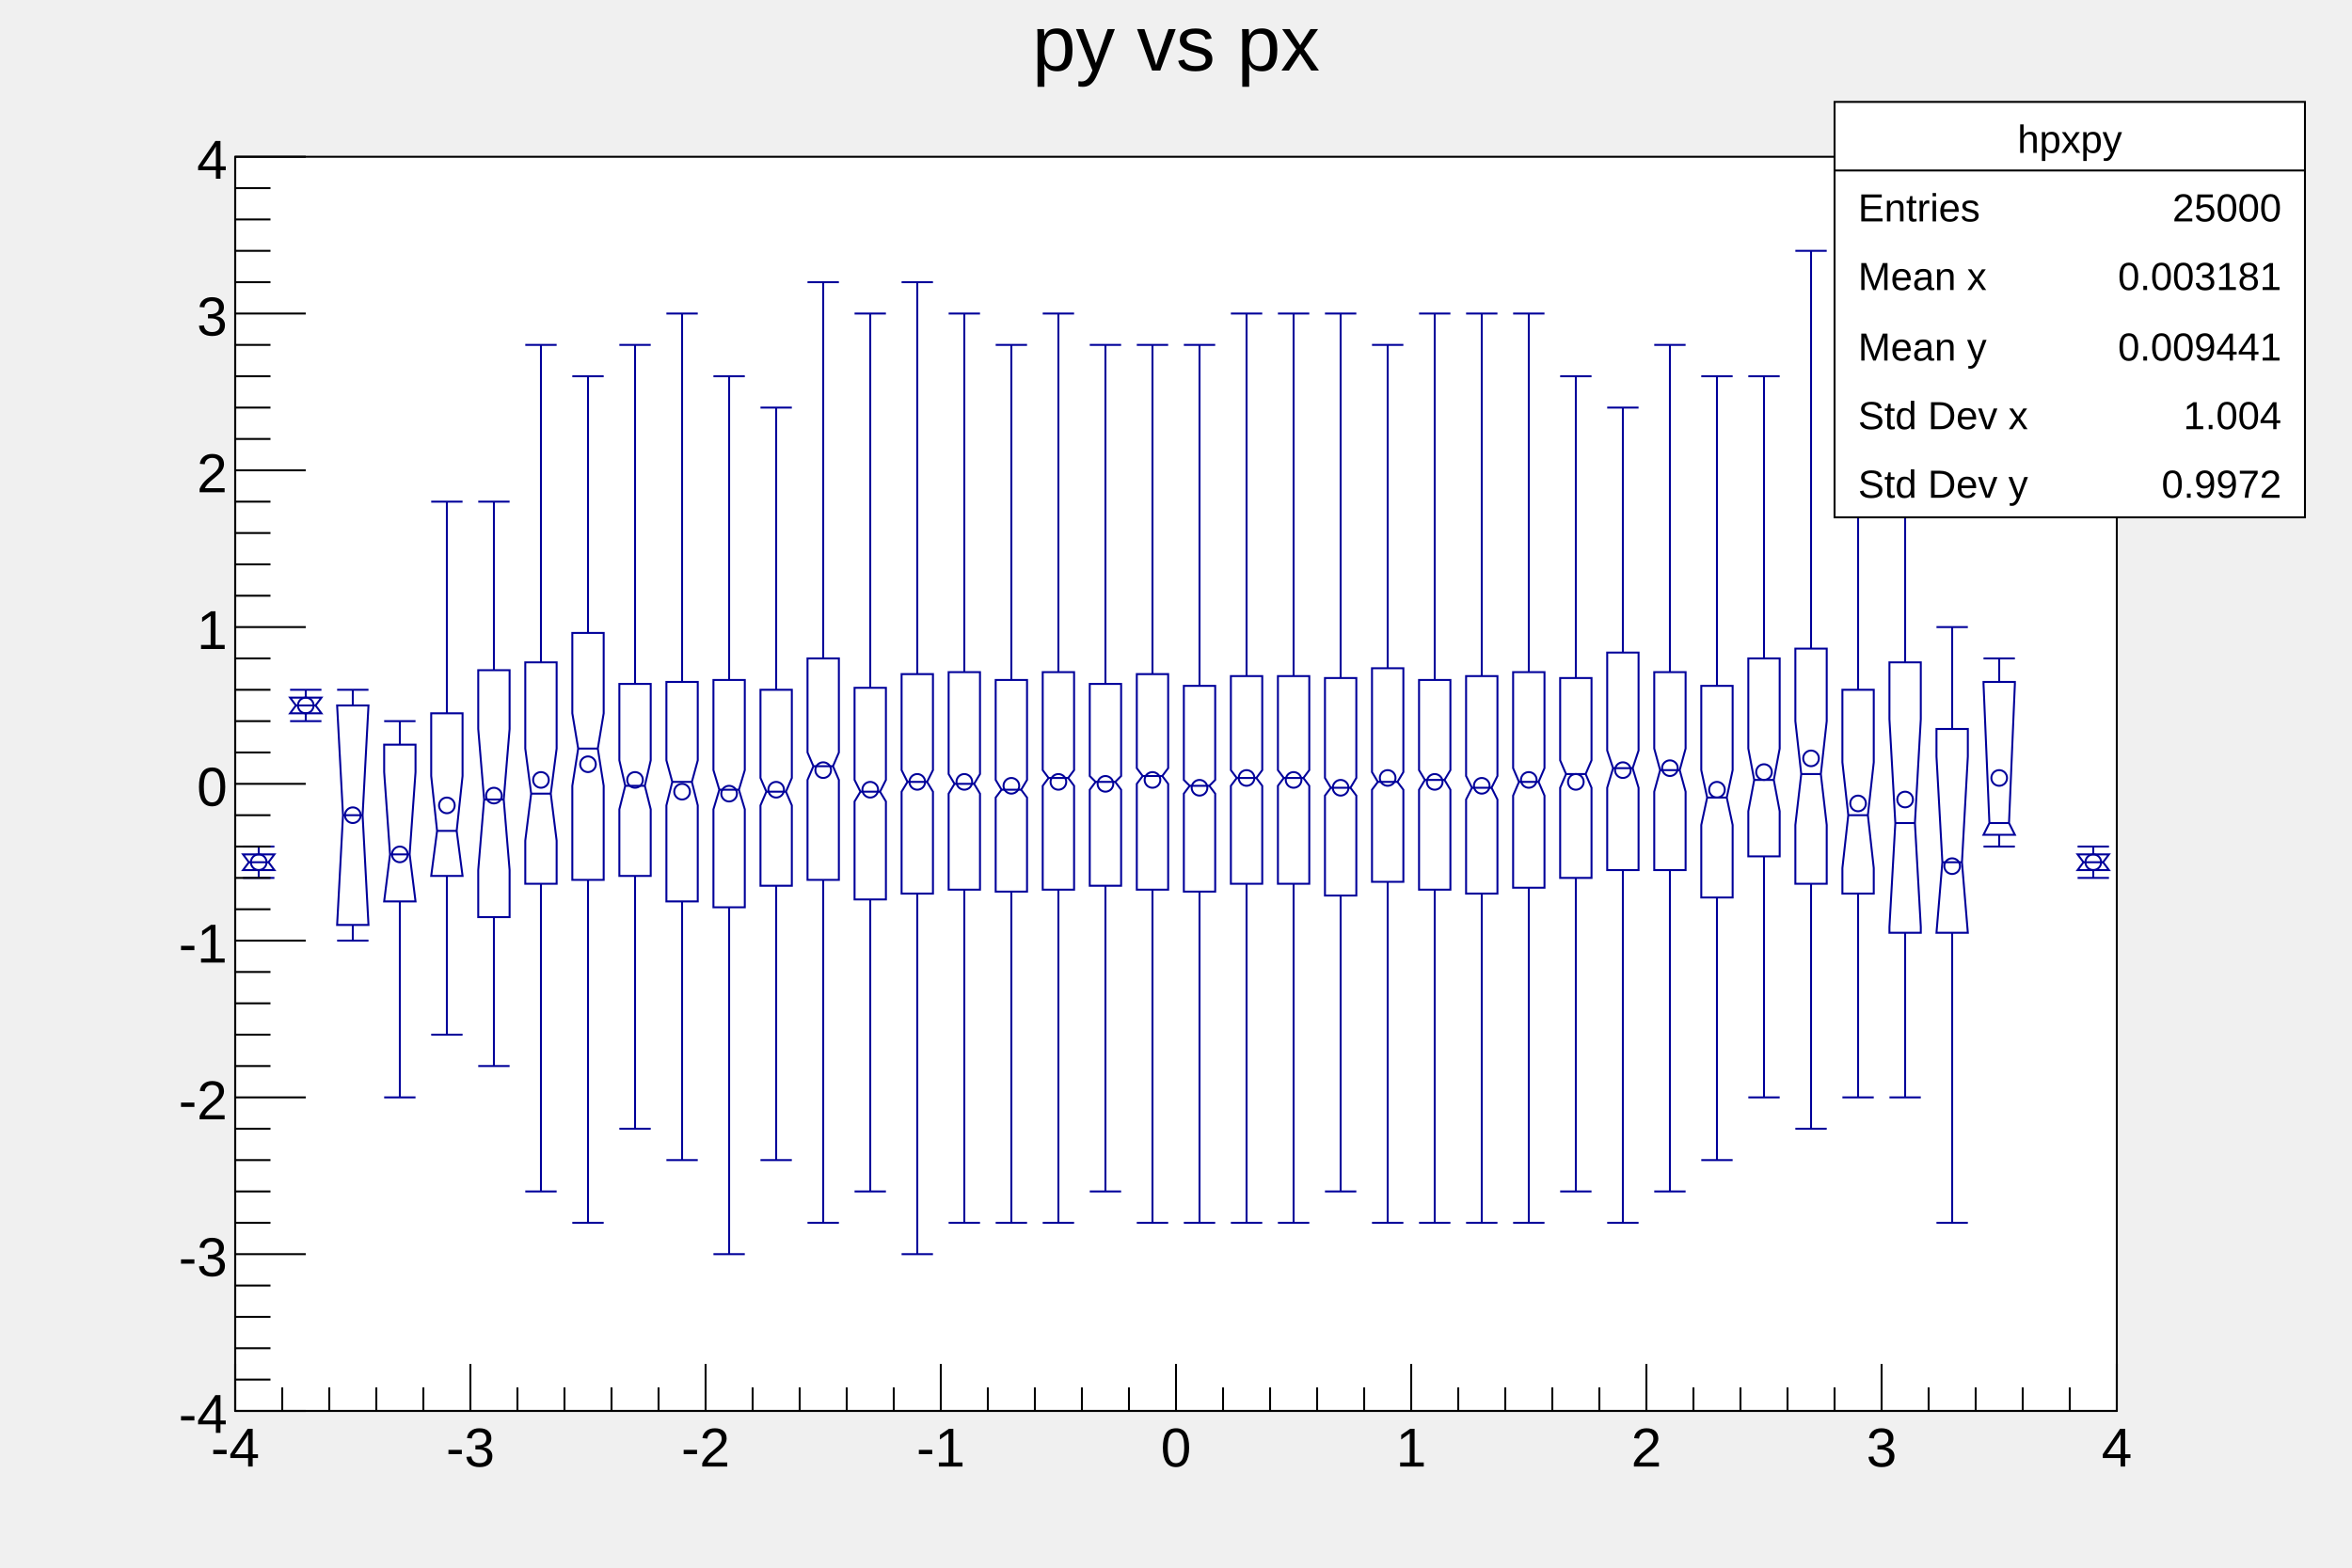
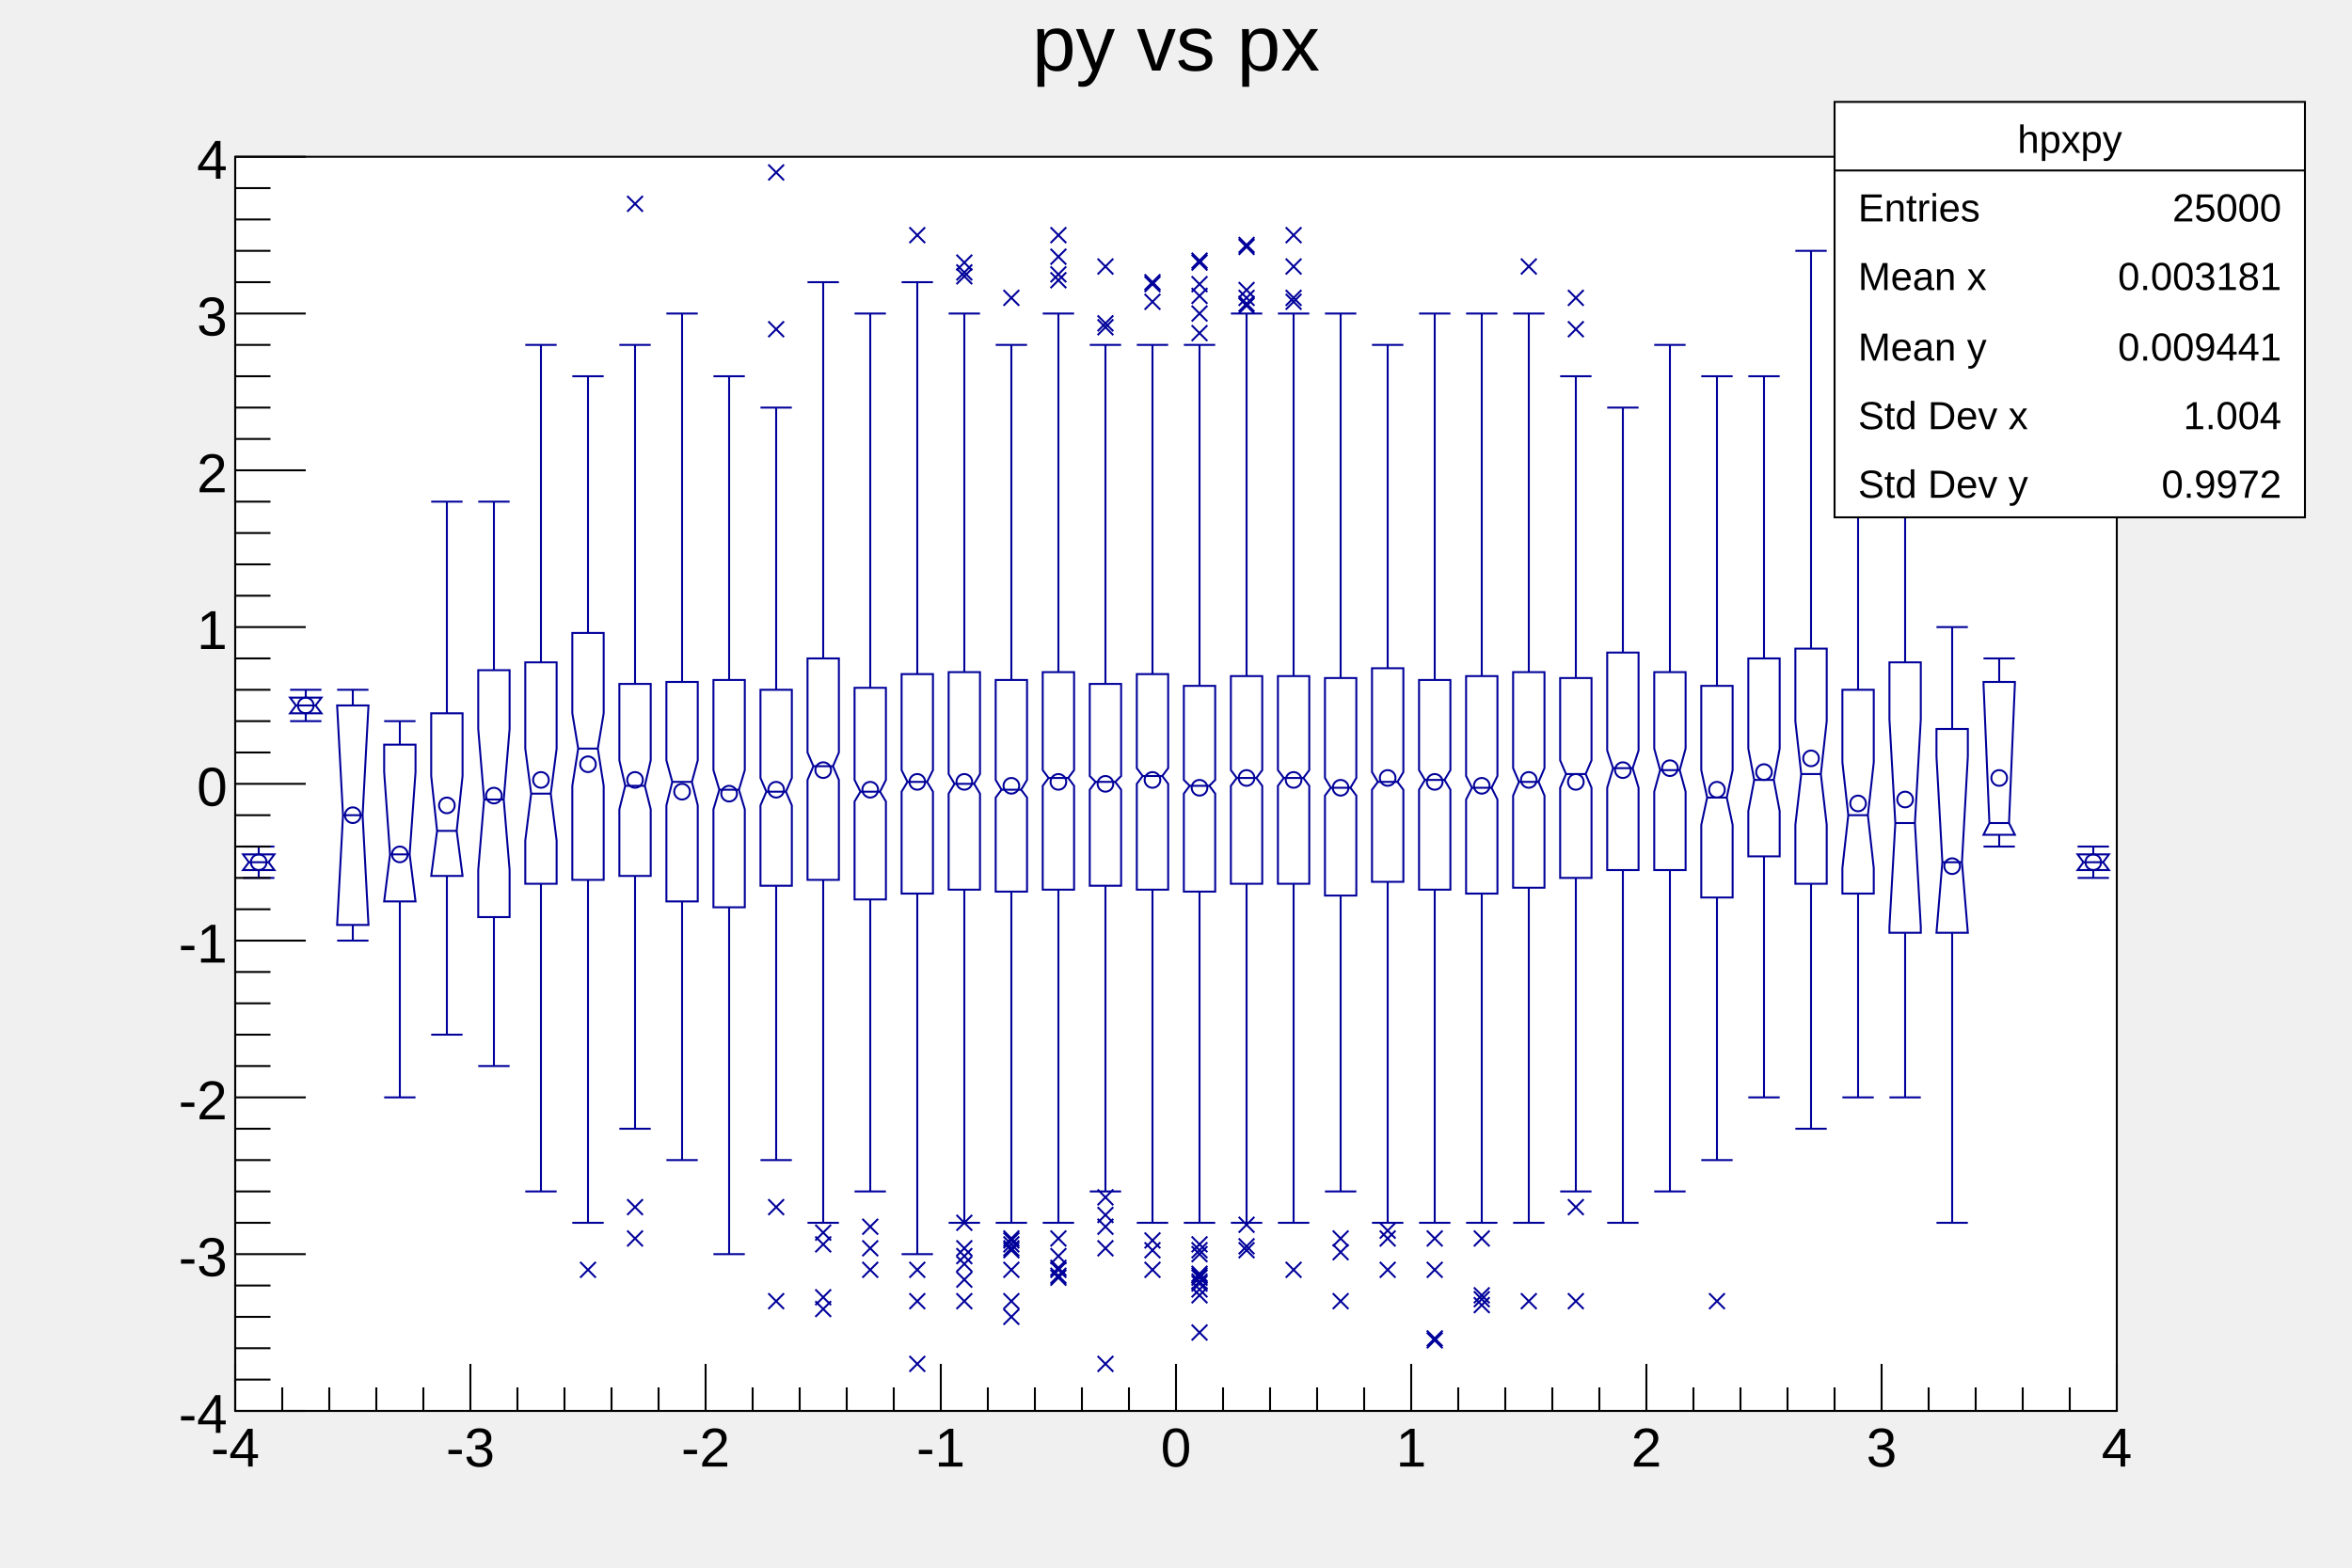
<svg xmlns="http://www.w3.org/2000/svg" viewBox="0 0 1200 800" preserveAspectRatio="none" width="1200" height="800">
  <path d="M0,0H1200V800H0Z" style="fill: none;" />
  <g>
    <g transform="translate(120,80)">
      <path d="M0,0H960V640H0Z" style="fill: white; stroke: black; stroke-width: 1;" />
      <svg x="0" y="0" overflow="hidden" width="960" height="640" viewBox="0 0 960 640">
        <g>
          <path d="M4,356V356L7,360L4,364V364H20V364L17,360L20,356V356ZM28,276V276L31,280L28,284V284H44V284L41,280L44,276V276ZM52,280V280L55,336L52,392V392H68V392L65,336L68,280V280ZM76,300V314L79,356L76,380V380H92V380L89,356L92,314V300ZM100,284V316L103,344L100,367V367H116V367L113,344L116,316V284ZM124,262V292L127,328L124,364V388H140V364L137,328L140,292V262ZM148,258V302L151,325L148,349V371H164V349L161,325L164,302V258ZM172,243V284L175,302L172,321V369H188V321L185,302L188,284V243ZM196,269V308L199,321L196,333V367H212V333L209,321L212,308V269ZM220,268V308L223,319L220,331V380H236V331L233,319L236,308V268ZM244,267V313L247,323L244,333V383H260V333L257,323L260,313V267ZM268,272V317L271,324L268,331V372H284V331L281,324L284,317V272ZM292,256V304L295,311L292,318V369H308V318L305,311L308,304V256ZM316,271V318L319,324L316,329V379H332V329L329,324L332,318V271ZM340,264V313L343,319L340,324V376H356V324L353,319L356,313V264ZM364,263V315L367,320L364,325V374H380V325L377,320L380,315V263ZM388,267V318L391,323L388,327V375H404V327L401,323L404,318V267ZM412,263V313L415,317L412,321V374H428V321L425,317L428,313V263ZM436,269V316L439,319L436,323V372H452V323L449,319L452,316V269ZM460,264V312L463,316L460,320V374H476V320L473,316L476,312V264ZM484,270V318L487,321L484,325V375H500V325L497,321L500,318V270ZM508,265V313L511,317L508,321V371H524V321L521,317L524,313V265ZM532,265V313L535,317L532,321V371H548V321L545,317L548,313V265ZM556,266V317L559,322L556,326V377H572V326L569,322L572,317V266ZM580,261V314L583,319L580,323V370H596V323L593,319L596,314V261ZM604,267V313L607,318L604,323V374H620V323L617,318L620,313V267ZM628,265V316L631,322L628,328V376H644V328L641,322L644,316V265ZM652,263V312L655,319L652,326V373H668V326L665,319L668,312V263ZM676,266V308L679,315L676,322V368H692V322L689,315L692,308V266ZM700,253V303L703,312L700,322V364H716V322L713,312L716,303V253ZM724,263V302L727,313L724,324V364H740V324L737,313L740,302V263ZM748,270V313L751,327L748,341V378H764V341L761,327L764,313V270ZM772,256V302L775,318L772,334V357H788V334L785,318L788,302V256ZM796,251V288L799,315L796,341V371H812V341L809,315L812,288V251ZM820,272V309L823,336L820,363V376H836V363L833,336L836,309V272ZM844,258V287L847,340L844,393V396H860V393L857,340L860,287V258ZM868,292V306L871,360L868,396V396H884V396L881,360L884,306V292ZM892,268V269L895,340L892,346V346H908V346L905,340L908,269V268ZM940,356V356L943,360L940,364V364H956V364L953,360L956,356V356Z" style="stroke: #00009a; stroke-width: 1; fill: none;" />
          <path d="M7,360H17M4,352H20M4,368H20M12,356V352M12,364V368M31,280H41M28,272H44M28,288H44M36,276V272M36,284V288M55,336H65M52,272H68M52,400H68M60,280V272M60,392V400M79,356H89M76,288H92M76,480H92M84,300V288M84,380V480M103,344H113M100,176H116M100,448H116M108,284V176M108,367V448M127,328H137M124,176H140M124,464H140M132,262V176M132,388V464M151,325H161M148,96H164M148,528H164M156,258V96M156,371V528M175,302H185M172,112H188M172,544H188M180,243V112M180,369V544M199,321H209M196,96H212M196,496H212M204,269V96M204,367V496M223,319H233M220,80H236M220,512H236M228,268V80M228,380V512M247,323H257M244,112H260M244,560H260M252,267V112M252,383V560M271,324H281M268,128H284M268,512H284M276,272V128M276,372V512M295,311H305M292,64H308M292,544H308M300,256V64M300,369V544M319,324H329M316,80H332M316,528H332M324,271V80M324,379V528M343,319H353M340,64H356M340,560H356M348,264V64M348,376V560M367,320H377M364,80H380M364,544H380M372,263V80M372,374V544M391,323H401M388,96H404M388,544H404M396,267V96M396,375V544M415,317H425M412,80H428M412,544H428M420,263V80M420,374V544M439,319H449M436,96H452M436,528H452M444,269V96M444,372V528M463,316H473M460,96H476M460,544H476M468,264V96M468,374V544M487,321H497M484,96H500M484,544H500M492,270V96M492,375V544M511,317H521M508,80H524M508,544H524M516,265V80M516,371V544M535,317H545M532,80H548M532,544H548M540,265V80M540,371V544M559,322H569M556,80H572M556,528H572M564,266V80M564,377V528M583,319H593M580,96H596M580,544H596M588,261V96M588,370V544M607,318H617M604,80H620M604,544H620M612,267V80M612,374V544M631,322H641M628,80H644M628,544H644M636,265V80M636,376V544M655,319H665M652,80H668M652,544H668M660,263V80M660,373V544M679,315H689M676,112H692M676,528H692M684,266V112M684,368V528M703,312H713M700,128H716M700,544H716M708,253V128M708,364V544M727,313H737M724,96H740M724,528H740M732,263V96M732,364V528M751,327H761M748,112H764M748,512H764M756,270V112M756,378V512M775,318H785M772,112H788M772,480H788M780,256V112M780,357V480M799,315H809M796,48H812M796,496H812M804,251V48M804,371V496M823,336H833M820,160H836M820,480H836M828,272V160M828,376V480M847,340H857M844,96H860M844,480H860M852,258V96M852,396V480M871,360H881M868,240H884M868,544H884M876,292V240M876,396V544M895,340H905M892,256H908M892,352H908M900,268V256M900,346V352M943,360H953M940,352H956M940,368H956M948,356V352M948,364V368" style="stroke: #00009a; stroke-width: 1; fill: none;" />
          <path d="M8,360a4,4,0,1,0,8,0a4,4,0,1,0,-8,0zM32,280a4,4,0,1,0,8,0a4,4,0,1,0,-8,0zM56,336a4,4,0,1,0,8,0a4,4,0,1,0,-8,0zM80,356a4,4,0,1,0,8,0a4,4,0,1,0,-8,0zM104,331a4,4,0,1,0,8,0a4,4,0,1,0,-8,0zM128,326a4,4,0,1,0,8,0a4,4,0,1,0,-8,0zM152,318a4,4,0,1,0,8,0a4,4,0,1,0,-8,0zM176,310a4,4,0,1,0,8,0a4,4,0,1,0,-8,0zM200,318a4,4,0,1,0,8,0a4,4,0,1,0,-8,0zM224,324a4,4,0,1,0,8,0a4,4,0,1,0,-8,0zM248,325a4,4,0,1,0,8,0a4,4,0,1,0,-8,0zM272,323a4,4,0,1,0,8,0a4,4,0,1,0,-8,0zM296,313a4,4,0,1,0,8,0a4,4,0,1,0,-8,0zM320,323a4,4,0,1,0,8,0a4,4,0,1,0,-8,0zM344,319a4,4,0,1,0,8,0a4,4,0,1,0,-8,0zM368,319a4,4,0,1,0,8,0a4,4,0,1,0,-8,0zM392,321a4,4,0,1,0,8,0a4,4,0,1,0,-8,0zM416,319a4,4,0,1,0,8,0a4,4,0,1,0,-8,0zM440,320a4,4,0,1,0,8,0a4,4,0,1,0,-8,0zM464,318a4,4,0,1,0,8,0a4,4,0,1,0,-8,0zM488,322a4,4,0,1,0,8,0a4,4,0,1,0,-8,0zM512,317a4,4,0,1,0,8,0a4,4,0,1,0,-8,0zM536,318a4,4,0,1,0,8,0a4,4,0,1,0,-8,0zM560,322a4,4,0,1,0,8,0a4,4,0,1,0,-8,0zM584,317a4,4,0,1,0,8,0a4,4,0,1,0,-8,0zM608,319a4,4,0,1,0,8,0a4,4,0,1,0,-8,0zM632,321a4,4,0,1,0,8,0a4,4,0,1,0,-8,0zM656,318a4,4,0,1,0,8,0a4,4,0,1,0,-8,0zM680,319a4,4,0,1,0,8,0a4,4,0,1,0,-8,0zM704,313a4,4,0,1,0,8,0a4,4,0,1,0,-8,0zM728,312a4,4,0,1,0,8,0a4,4,0,1,0,-8,0zM752,323a4,4,0,1,0,8,0a4,4,0,1,0,-8,0zM776,314a4,4,0,1,0,8,0a4,4,0,1,0,-8,0zM800,307a4,4,0,1,0,8,0a4,4,0,1,0,-8,0zM824,330a4,4,0,1,0,8,0a4,4,0,1,0,-8,0zM848,328a4,4,0,1,0,8,0a4,4,0,1,0,-8,0zM872,362a4,4,0,1,0,8,0a4,4,0,1,0,-8,0zM896,317a4,4,0,1,0,8,0a4,4,0,1,0,-8,0zM944,360a4,4,0,1,0,8,0a4,4,0,1,0,-8,0z" style="stroke: #00009a; fill: none;" />
+           <path d="M176,564l8,8m0,-8l-8,8M200,548l8,8m0,-8l-8,8M200,532l8,8m0,-8l-8,8M200,20l8,8m0,-8l-8,8M272,580l8,8m0,-8l-8,8M272,532l8,8m0,-8l-8,8M272,84l8,8m0,-8l-8,8M272,4l8,8m0,-8l-8,8M296,584l8,8m0,-8l-8,8M296,578l8,8m0,-8l-8,8M296,551l8,8m0,-8l-8,8M296,545l8,8m0,-8l-8,8M320,564l8,8m0,-8l-8,8M320,553l8,8m0,-8l-8,8M320,542l8,8m0,-8l-8,8M344,612l8,8m0,-8l-8,8M344,580l8,8m0,-8l-8,8M344,564l8,8m0,-8l-8,8M344,36l8,8m0,-8l-8,8M368,580l8,8m0,-8l-8,8M368,557l8,8m0,-8l-8,8M368,561l8,8m0,-8l-8,8M368,569l8,8m0,-8l-8,8M368,540l8,8m0,-8l-8,8M368,553l8,8m0,-8l-8,8M368,57l8,8m0,-8l-8,8M368,55l8,8m0,-8l-8,8M368,50l8,8m0,-8l-8,8M392,588l8,8m0,-8l-8,8M392,580l8,8m0,-8l-8,8M392,564l8,8m0,-8l-8,8M392,548l8,8m0,-8l-8,8M392,549l8,8m0,-8l-8,8M392,551l8,8m0,-8l-8,8M392,553l8,8m0,-8l-8,8M392,554l8,8m0,-8l-8,8M392,68l8,8m0,-8l-8,8M416,568l8,8m0,-8l-8,8M416,564l8,8m0,-8l-8,8M416,567l8,8m0,-8l-8,8M416,557l8,8m0,-8l-8,8M416,563l8,8m0,-8l-8,8M416,548l8,8m0,-8l-8,8M416,47l8,8m0,-8l-8,8M416,59l8,8m0,-8l-8,8M416,56l8,8m0,-8l-8,8M416,36l8,8m0,-8l-8,8M440,612l8,8m0,-8l-8,8M440,542l8,8m0,-8l-8,8M440,553l8,8m0,-8l-8,8M440,553l8,8m0,-8l-8,8M440,536l8,8m0,-8l-8,8M440,527l8,8m0,-8l-8,8M440,83l8,8m0,-8l-8,8M440,81l8,8m0,-8l-8,8M440,52l8,8m0,-8l-8,8M464,564l8,8m0,-8l-8,8M464,554l8,8m0,-8l-8,8M464,549l8,8m0,-8l-8,8M464,70l8,8m0,-8l-8,8M464,60l8,8m0,-8l-8,8M464,61l8,8m0,-8l-8,8M488,596l8,8m0,-8l-8,8M488,577l8,8m0,-8l-8,8M488,574l8,8m0,-8l-8,8M488,568l8,8m0,-8l-8,8M488,570l8,8m0,-8l-8,8M488,566l8,8m0,-8l-8,8M488,571l8,8m0,-8l-8,8M488,567l8,8m0,-8l-8,8M488,554l8,8m0,-8l-8,8M488,551l8,8m0,-8l-8,8M488,556l8,8m0,-8l-8,8M488,76l8,8m0,-8l-8,8M488,86l8,8m0,-8l-8,8M488,61l8,8m0,-8l-8,8M488,67l8,8m0,-8l-8,8M488,49l8,8m0,-8l-8,8M488,50l8,8m0,-8l-8,8M512,554l8,8m0,-8l-8,8M512,552l8,8m0,-8l-8,8M512,541l8,8m0,-8l-8,8M512,68l8,8m0,-8l-8,8M512,72l8,8m0,-8l-8,8M512,64l8,8m0,-8l-8,8M512,71l8,8m0,-8l-8,8M512,42l8,8m0,-8l-8,8M512,41l8,8m0,-8l-8,8M536,564l8,8m0,-8l-8,8M536,68l8,8m0,-8l-8,8M536,70l8,8m0,-8l-8,8M536,52l8,8m0,-8l-8,8M536,36l8,8m0,-8l-8,8M560,580l8,8m0,-8l-8,8M560,548l8,8m0,-8l-8,8M560,555l8,8m0,-8l-8,8M560,555l8,8m0,-8l-8,8M584,564l8,8m0,-8l-8,8M584,548l8,8m0,-8l-8,8M584,544l8,8m0,-8l-8,8M608,599l8,8m0,-8l-8,8M608,600l8,8m0,-8l-8,8M608,564l8,8m0,-8l-8,8M608,548l8,8m0,-8l-8,8M632,579l8,8m0,-8l-8,8M632,577l8,8m0,-8l-8,8M632,582l8,8m0,-8l-8,8M632,548l8,8m0,-8l-8,8M656,580l8,8m0,-8l-8,8M656,52l8,8m0,-8l-8,8M680,580l8,8m0,-8l-8,8M680,532l8,8m0,-8l-8,8M680,84l8,8m0,-8l-8,8M680,68l8,8m0,-8l-8,8M752,580l8,8m0,-8l-8,8" style="stroke: #00009a; fill: none;" />
        </g>
      </svg>
      <g>
        <g transform="translate(0,640)">
          <path d="M0,0h960" style="stroke: black; stroke-width: 1;" />
          <path d="M0,-24v24m24,-12v12m24,-12v12m24,-12v12m24,-12v12m24,-24v24m24,-12v12m24,-12v12m24,-12v12m24,-12v12m24,-24v24m24,-12v12m24,-12v12m24,-12v12m24,-12v12m24,-24v24m24,-12v12m24,-12v12m24,-12v12m24,-12v12m24,-24v24m24,-12v12m24,-12v12m24,-12v12m24,-12v12m24,-24v24m24,-12v12m24,-12v12m24,-12v12m24,-12v12m24,-24v24m24,-12v12m24,-12v12m24,-12v12m24,-12v12m24,-24v24m24,-12v12m24,-12v12m24,-12v12m24,-12v12m24,-24v24" style="stroke: black; stroke-width: 1;" />
          <g font-family="Arial" font-size="28" space="preserve">
            <text fill="black" text-anchor="middle" dy=".8em" transform="translate(0,6)">
       -4
      </text>
            <text fill="black" text-anchor="middle" dy=".8em" transform="translate(120,6)">
       -3
      </text>
            <text fill="black" text-anchor="middle" dy=".8em" transform="translate(240,6)">
       -2
      </text>
            <text fill="black" text-anchor="middle" dy=".8em" transform="translate(360,6)">
       -1
      </text>
            <text fill="black" text-anchor="middle" dy=".8em" transform="translate(480,6)">
       0
      </text>
            <text fill="black" text-anchor="middle" dy=".8em" transform="translate(600,6)">
       1
      </text>
            <text fill="black" text-anchor="middle" dy=".8em" transform="translate(720,6)">
       2
      </text>
            <text fill="black" text-anchor="middle" dy=".8em" transform="translate(840,6)">
       3
      </text>
            <text fill="black" text-anchor="middle" dy=".8em" transform="translate(960,6)">
       4
      </text>
          </g>
        </g>
        <g>
          <path d="M0,0v640" style="stroke: black; stroke-width: 1;" />
          <path d="M36,640h-36m18,-16h-18m18,-16h-18m18,-16h-18m18,-16h-18m36,-16h-36m18,-16h-18m18,-16h-18m18,-16h-18m18,-16h-18m36,-16h-36m18,-16h-18m18,-16h-18m18,-16h-18m18,-16h-18m36,-16h-36m18,-16h-18m18,-16h-18m18,-16h-18m18,-16h-18m36,-16h-36m18,-16h-18m18,-16h-18m18,-16h-18m18,-16h-18m36,-16h-36m18,-16h-18m18,-16h-18m18,-16h-18m18,-16h-18m36,-16h-36m18,-16h-18m18,-16h-18m18,-16h-18m18,-16h-18m36,-16h-36m18,-16h-18m18,-16h-18m18,-16h-18m18,-16h-18m36,-16h-36" style="stroke: black; stroke-width: 1;" />
          <g font-family="Arial" font-size="28" space="preserve">
            <text fill="black" text-anchor="end" dy=".4em" transform="translate(-4,640)">
       -4
      </text>
            <text fill="black" text-anchor="end" dy=".4em" transform="translate(-4,560)">
       -3
      </text>
            <text fill="black" text-anchor="end" dy=".4em" transform="translate(-4,480)">
       -2
      </text>
            <text fill="black" text-anchor="end" dy=".4em" transform="translate(-4,400)">
       -1
      </text>
            <text fill="black" text-anchor="end" dy=".4em" transform="translate(-4,320)">
       0
      </text>
            <text fill="black" text-anchor="end" dy=".4em" transform="translate(-4,240)">
       1
      </text>
            <text fill="black" text-anchor="end" dy=".4em" transform="translate(-4,160)">
       2
      </text>
            <text fill="black" text-anchor="end" dy=".4em" transform="translate(-4,80)">
       3
      </text>
            <text fill="black" text-anchor="end" dy=".4em" transform="translate(-4)">
       4
      </text>
          </g>
        </g>
      </g>
    </g>
    <g transform="translate(120,4)" font-family="Arial" font-size="40" space="preserve">
      <path d="M0,0H960V53H0Z" style="fill: none;" />
      <text fill="black" text-anchor="middle" dy=".8em" transform="translate(480)">
    py vs px
   </text>
    </g>
    <g transform="translate(936,52)" font-family="Arial" font-size="20" space="preserve">
      <path d="M0,0H240V212H0Z" style="fill: white; stroke: black; stroke-width: 1;" />
      <text fill="black" text-anchor="middle" dy=".4em" transform="translate(120,18)">
    hpxpy
   </text>
      <text fill="black" text-anchor="start" dy=".4em" transform="translate(12,53)">
    Entries
   </text>
      <text fill="black" text-anchor="end" dy=".4em" transform="translate(228,53)">
    25000
   </text>
      <text fill="black" text-anchor="start" dy=".4em" transform="translate(12,88)">
    Mean x
   </text>
      <text fill="black" text-anchor="end" dy=".4em" transform="translate(228,88)">
    0.003181
   </text>
      <text fill="black" text-anchor="start" dy=".4em" transform="translate(12,124)">
    Mean y
   </text>
      <text fill="black" text-anchor="end" dy=".4em" transform="translate(228,124)">
    0.009441
   </text>
      <text fill="black" text-anchor="start" dy=".4em" transform="translate(12,159)">
    Std Dev x
   </text>
      <text fill="black" text-anchor="end" dy=".4em" transform="translate(228,159)">
    1.004
   </text>
      <text fill="black" text-anchor="start" dy=".4em" transform="translate(12,194)">
    Std Dev y
   </text>
      <text fill="black" text-anchor="end" dy=".4em" transform="translate(228,194)">
    0.9972
   </text>
      <path d="M0,35h240" style="stroke: black; stroke-width: 1;" />
    </g>
  </g>
</svg>
